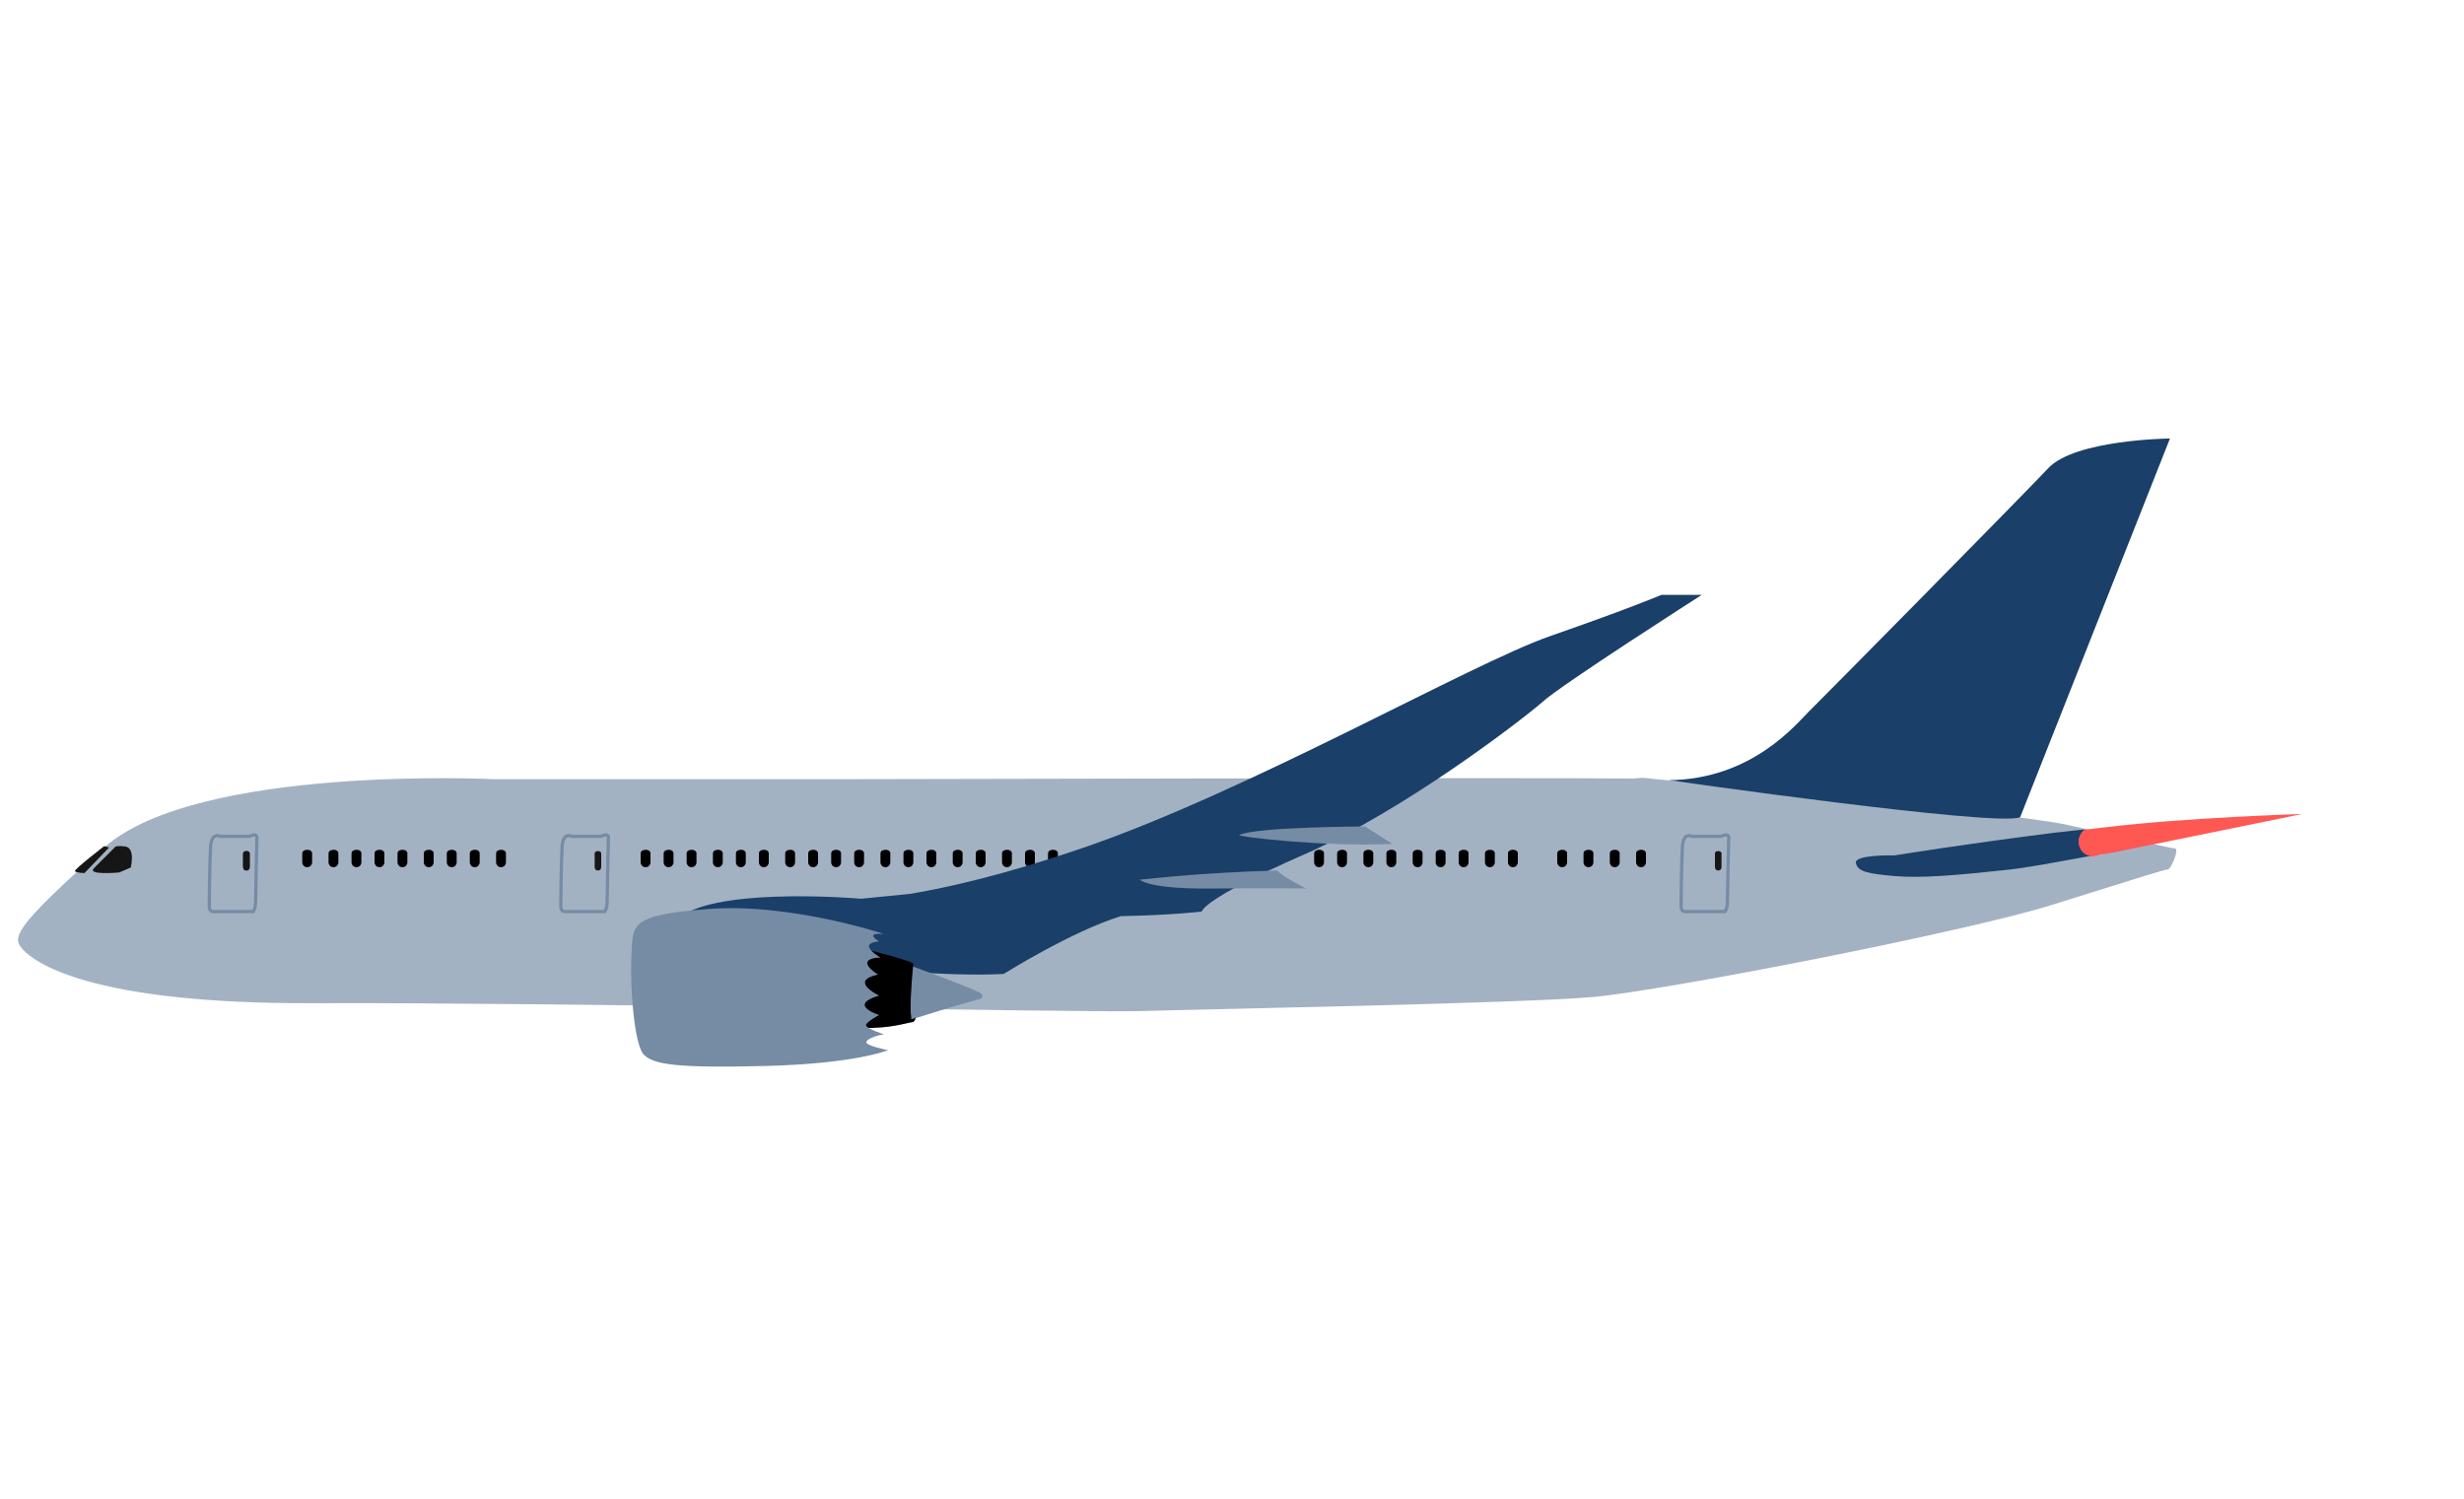
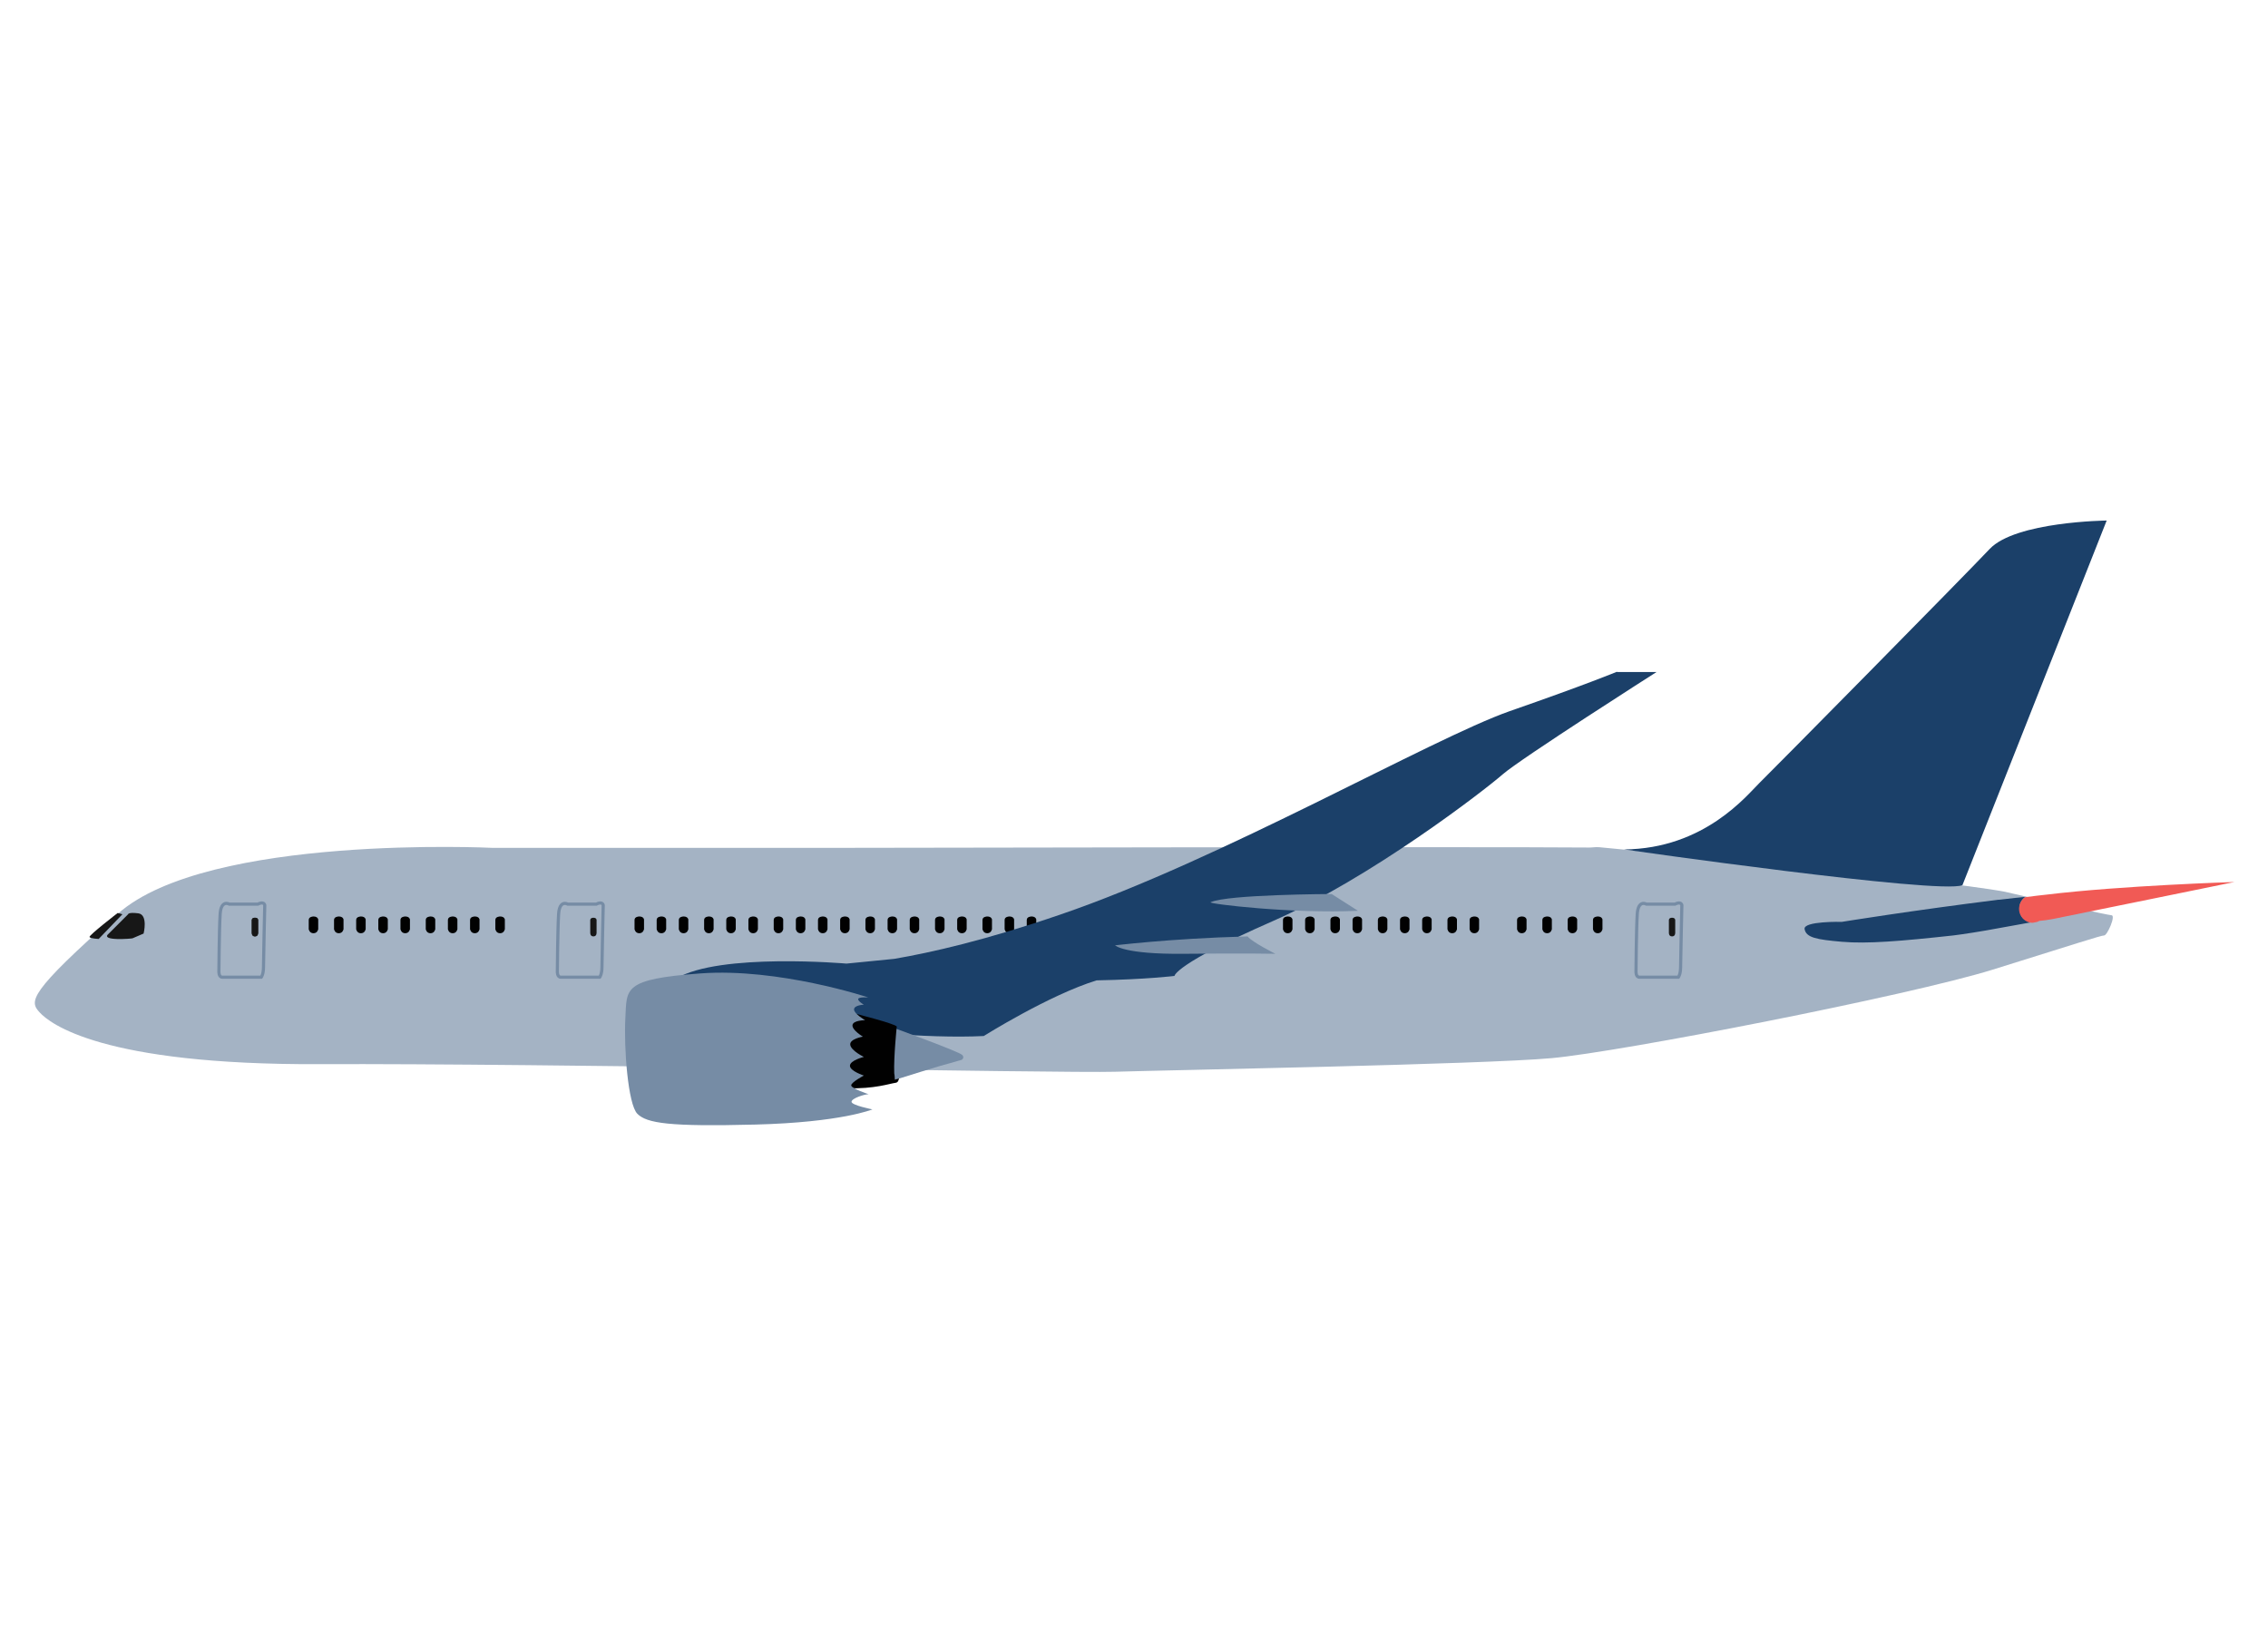
- <svg xmlns="http://www.w3.org/2000/svg" width="707" height="430" viewBox="0 0 750 202" fill="none">
+ <svg xmlns="http://www.w3.org/2000/svg" width="717" height="521" viewBox="0 0 717 521" fill="none">
  <g id="plane-container">
    <g id="plane-body">
-       <path id="XMLID 9" d="M662 131.2C661 131.2 641.6 126.8 628.3 123.8C608.1 119.9 500 109.7 500 109.7C499 109.7 498 109.9 496.9 109.9C464.9 109.6 259 110.1 259 110.1H150C150 110.1 60.2 105.7 31.7 130.9C3.2 156.1 3.8 158.5 7 162C10.2 165.5 26.5 178.6 95.5 178.3C164.5 178 331.3 181.2 347 180.7C362.7 180.2 463 178.4 485 176.4C507 174.4 598.3 156.6 624.5 148.4C650.7 140.2 658.8 137.6 659.8 137.6C660.8 137.6 663.5 131.2 662 131.2Z" fill="#A3B2C3" />
-       <path id="XMLID 8" d="M632.8 129.1C632.8 127.6 633.5 126.2 634.7 125.4C633.7 125.5 632.8 125.6 631.8 125.7H631.7C629.9 125.9 628.2 126.1 626.5 126.3H626.2C598.9 129.7 576.7 133.3 576.7 133.3C576.7 133.3 564.4 133 564.9 135.6C565.4 138.3 568.7 138.9 576.7 139.6C584.7 140.3 595.4 139.4 611.9 137.6C615.1 137.2 620.4 136.4 626.8 135.2C630 134.6 633.6 134 637.3 133.3H637.2C634.7 133.5 632.8 131.6 632.8 129.1Z" fill="#1A3F69" />
-       <path id="XMLID 3" d="M660.5 6.4C660.5 6.4 631.7 6.7 623.5 15.4C615.3 24.1 554.5 85.7 550.7 89.4C546.9 93.1 533.4 110.2 507.9 110.4C507.9 110.4 607.6 124.7 614.9 121.7L660.5 6.4Z" fill="#1A3F69" />
-       <path id="XMLID 12" d="M28.8 137L34.9 130.9C34.9 130.9 34.9 130.2 38.1 130.6C41.3 131 39.8 137 39.8 137L36.3 138.5C36.3 138.5 25.8 139.5 28.8 137Z" fill="#161616" />
-       <path id="XMLID 11" d="M31.7 130.5L33.2 130.9L25.7 138.7C25.7 138.7 23.1 138.6 22.8 138.1C22.5 137.6 31.7 130.5 31.7 130.5Z" fill="#161616" />
-       <path id="XMLID 16" d="M76 132.7V136.7C76 136.7 76.1 137.9 75 137.9C73.9 137.9 74 136.7 74 136.7V132.7C74 132.7 74 132 75 132C76 132 76 132.7 76 132.7Z" fill="#161616" />
-       <path id="XMLID 17" d="M93.5 131.6C93.5 131.6 92 131.6 92 132.7C92 133.8 92 135.6 92 135.6C92 135.6 92.2 136.9 93.5 136.9C94.8 136.9 95 135.6 95 135.6V132.5C95 132.7 95 131.6 93.5 131.6Z" fill="black" />
-       <path id="XMLID 19" d="M101.5 131.6C101.5 131.6 100 131.6 100 132.7C100 133.8 100 135.6 100 135.6C100 135.6 100.2 136.9 101.5 136.9C102.8 136.9 103 135.6 103 135.6V132.5C103 132.7 103 131.6 101.5 131.6Z" fill="black" />
-       <path id="XMLID 20" d="M108.5 131.6C108.5 131.6 107 131.6 107 132.7C107 133.8 107 135.6 107 135.6C107 135.6 107.2 136.9 108.5 136.9C109.8 136.9 110 135.6 110 135.6V132.5C110 132.7 110 131.6 108.5 131.6Z" fill="black" />
-       <path id="XMLID 21" d="M115.5 131.6C115.5 131.6 114 131.6 114 132.7C114 133.8 114 135.6 114 135.6C114 135.6 114.2 136.9 115.5 136.9C116.8 136.9 117 135.6 117 135.6V132.5C117 132.7 117 131.6 115.5 131.6Z" fill="black" />
-       <path id="XMLID 22" d="M122.5 131.6C122.5 131.6 121 131.6 121 132.7C121 133.8 121 135.6 121 135.6C121 135.6 121.2 136.9 122.5 136.9C123.8 136.9 124 135.6 124 135.6V132.5C124 132.7 124 131.6 122.5 131.6Z" fill="black" />
-       <path id="XMLID 23" d="M130.5 131.6C130.5 131.6 129 131.6 129 132.7C129 133.8 129 135.6 129 135.6C129 135.6 129.2 136.9 130.5 136.9C131.8 136.9 132 135.6 132 135.6V132.5C132 132.7 132 131.6 130.5 131.6Z" fill="black" />
-       <path id="XMLID 24" d="M137.5 131.6C137.5 131.6 136 131.6 136 132.7C136 133.8 136 135.6 136 135.6C136 135.6 136.2 136.9 137.5 136.9C138.8 136.9 139 135.6 139 135.6V132.5C139 132.7 139 131.6 137.5 131.6Z" fill="black" />
-       <path id="XMLID 25" d="M144.5 131.6C144.5 131.6 143 131.6 143 132.7C143 133.8 143 135.6 143 135.6C143 135.6 143.2 136.9 144.5 136.9C145.8 136.9 146 135.6 146 135.6V132.5C146 132.7 146 131.6 144.5 131.6Z" fill="black" />
-       <path id="XMLID 26" d="M152.5 131.6C152.5 131.6 151 131.6 151 132.7C151 133.8 151 135.6 151 135.6C151 135.6 151.2 136.9 152.5 136.9C153.8 136.9 154 135.6 154 135.6V132.5C154 132.7 154 131.6 152.5 131.6Z" fill="black" />
-       <path id="XMLID 27" d="M196.5 131.6C196.5 131.6 195 131.6 195 132.7C195 133.8 195 135.6 195 135.6C195 135.6 195.2 136.9 196.5 136.9C197.8 136.9 198 135.6 198 135.6V132.5C198 132.7 198 131.6 196.5 131.6Z" fill="black" />
-       <path id="XMLID 28" d="M203.5 131.6C203.5 131.6 202 131.6 202 132.7C202 133.8 202 135.6 202 135.6C202 135.6 202.2 136.9 203.5 136.9C204.8 136.9 205 135.6 205 135.6V132.5C205 132.7 205 131.6 203.5 131.6Z" fill="black" />
-       <path id="XMLID 29" d="M210.5 131.6C210.5 131.6 209 131.6 209 132.7C209 133.8 209 135.6 209 135.6C209 135.6 209.2 136.9 210.5 136.9C211.8 136.9 212 135.6 212 135.6V132.5C212 132.7 212 131.6 210.5 131.6Z" fill="black" />
-       <path id="XMLID 30" d="M218.5 131.6C218.5 131.6 217 131.6 217 132.7C217 133.8 217 135.6 217 135.6C217 135.6 217.2 136.9 218.5 136.9C219.8 136.9 220 135.6 220 135.6V132.5C220 132.7 220 131.6 218.5 131.6Z" fill="black" />
-       <path id="XMLID 31" d="M225.5 131.6C225.5 131.6 224 131.6 224 132.7C224 133.8 224 135.6 224 135.6C224 135.6 224.2 136.9 225.5 136.9C226.8 136.9 227 135.6 227 135.6V132.5C227 132.7 227 131.6 225.5 131.6Z" fill="black" />
-       <path id="XMLID 32" d="M232.5 131.6C232.5 131.6 231 131.6 231 132.7C231 133.8 231 135.6 231 135.6C231 135.6 231.2 136.9 232.5 136.9C233.8 136.9 234 135.6 234 135.6V132.5C234 132.7 234 131.6 232.5 131.6Z" fill="black" />
-       <path id="XMLID 33" d="M240.5 131.6C240.5 131.6 239 131.6 239 132.7C239 133.8 239 135.6 239 135.6C239 135.6 239.2 136.9 240.5 136.9C241.8 136.9 242 135.6 242 135.6V132.5C242 132.7 242 131.6 240.5 131.6Z" fill="black" />
-       <path id="XMLID 34" d="M247.5 131.6C247.5 131.6 246 131.6 246 132.7C246 133.8 246 135.6 246 135.6C246 135.6 246.2 136.9 247.5 136.9C248.8 136.9 249 135.6 249 135.6V132.5C249 132.7 249 131.6 247.5 131.6Z" fill="black" />
-       <path id="XMLID 35" d="M254.5 131.6C254.5 131.6 253 131.6 253 132.7C253 133.8 253 135.6 253 135.6C253 135.6 253.2 136.9 254.5 136.9C255.8 136.9 256 135.6 256 135.6V132.5C256 132.7 256 131.6 254.5 131.6Z" fill="black" />
-       <path id="XMLID 36" d="M261.5 131.6C261.5 131.6 260 131.6 260 132.7C260 133.8 260 135.6 260 135.6C260 135.6 260.2 136.9 261.5 136.9C262.8 136.9 263 135.6 263 135.6V132.5C263 132.7 263 131.6 261.5 131.6Z" fill="black" />
-       <path id="XMLID 37" d="M269.5 131.6C269.5 131.6 268 131.6 268 132.7C268 133.8 268 135.6 268 135.6C268 135.6 268.2 136.9 269.5 136.9C270.8 136.9 271 135.6 271 135.6V132.5C271 132.7 271 131.6 269.5 131.6Z" fill="black" />
-       <path id="XMLID 38" d="M276.5 131.6C276.5 131.6 275 131.6 275 132.7C275 133.8 275 135.6 275 135.6C275 135.6 275.2 136.9 276.5 136.9C277.8 136.9 278 135.6 278 135.6V132.5C278 132.7 278 131.6 276.5 131.6Z" fill="black" />
-       <path id="XMLID 39" d="M283.5 131.6C283.5 131.6 282 131.6 282 132.7C282 133.8 282 135.6 282 135.6C282 135.6 282.2 136.9 283.5 136.9C284.8 136.9 285 135.6 285 135.6V132.5C285 132.7 285 131.6 283.5 131.6Z" fill="black" />
-       <path id="XMLID 40" d="M291.5 131.6C291.5 131.6 290 131.6 290 132.7C290 133.8 290 135.6 290 135.6C290 135.6 290.2 136.9 291.5 136.9C292.8 136.9 293 135.6 293 135.6V132.5C293 132.7 293 131.6 291.5 131.6Z" fill="black" />
-       <path id="XMLID 41" d="M298.5 131.6C298.5 131.6 297 131.6 297 132.7C297 133.8 297 135.6 297 135.6C297 135.6 297.2 136.9 298.5 136.9C299.8 136.9 300 135.6 300 135.6V132.5C300 132.7 300 131.6 298.5 131.6Z" fill="black" />
-       <path id="XMLID 42" d="M306.5 131.6C306.5 131.6 305 131.6 305 132.7C305 133.8 305 135.6 305 135.6C305 135.6 305.2 136.9 306.5 136.9C307.8 136.9 308 135.6 308 135.6V132.5C308 132.7 308 131.6 306.5 131.6Z" fill="black" />
-       <path id="XMLID 43" d="M313.5 131.6C313.5 131.6 312 131.6 312 132.7C312 133.8 312 135.6 312 135.6C312 135.6 312.2 136.9 313.5 136.9C314.8 136.9 315 135.6 315 135.6V132.5C315 132.7 315 131.6 313.5 131.6Z" fill="black" />
-       <path id="XMLID 44" d="M320.5 131.6C320.5 131.6 319 131.6 319 132.7C319 133.8 319 135.6 319 135.6C319 135.6 319.2 136.9 320.5 136.9C321.8 136.9 322 135.6 322 135.6V132.5C322 132.7 322 131.6 320.5 131.6Z" fill="black" />
-       <path id="XMLID 45" d="M401.5 131.6C401.5 131.6 400 131.6 400 132.7C400 133.8 400 135.6 400 135.6C400 135.6 400.2 136.9 401.5 136.9C402.8 136.9 403 135.6 403 135.6V132.5C403 132.7 403 131.6 401.5 131.6Z" fill="black" />
-       <path id="XMLID 46" d="M408.5 131.6C408.5 131.6 407 131.6 407 132.7C407 133.8 407 135.6 407 135.6C407 135.6 407.2 136.9 408.5 136.9C409.8 136.9 410 135.6 410 135.6V132.5C410 132.7 410 131.6 408.5 131.6Z" fill="black" />
-       <path id="XMLID 47" d="M416.5 131.6C416.5 131.6 415 131.6 415 132.7C415 133.8 415 135.6 415 135.6C415 135.6 415.2 136.9 416.5 136.9C417.8 136.9 418 135.6 418 135.6V132.5C418 132.7 418 131.6 416.5 131.6Z" fill="black" />
-       <path id="XMLID 48" d="M423.5 131.6C423.5 131.6 422 131.6 422 132.7C422 133.8 422 135.6 422 135.6C422 135.6 422.2 136.9 423.5 136.9C424.8 136.9 425 135.6 425 135.6V132.5C425 132.7 425 131.6 423.5 131.6Z" fill="black" />
-       <path id="XMLID 49" d="M431.5 131.6C431.5 131.6 430 131.6 430 132.7C430 133.8 430 135.6 430 135.6C430 135.6 430.2 136.9 431.5 136.9C432.8 136.9 433 135.6 433 135.6V132.5C433 132.7 433 131.6 431.5 131.6Z" fill="black" />
-       <path id="XMLID 50" d="M438.5 131.6C438.5 131.6 437 131.6 437 132.7C437 133.8 437 135.6 437 135.6C437 135.6 437.2 136.9 438.5 136.9C439.8 136.9 440 135.6 440 135.6V132.5C440 132.7 440 131.6 438.5 131.6Z" fill="black" />
-       <path id="XMLID 51" d="M445.5 131.6C445.5 131.6 444 131.6 444 132.7C444 133.8 444 135.6 444 135.6C444 135.6 444.2 136.9 445.5 136.9C446.8 136.9 447 135.6 447 135.6V132.5C447 132.7 447 131.6 445.5 131.6Z" fill="black" />
-       <path id="XMLID 52" d="M453.5 131.6C453.5 131.6 452 131.6 452 132.7C452 133.8 452 135.6 452 135.6C452 135.6 452.2 136.9 453.5 136.9C454.8 136.9 455 135.6 455 135.6V132.5C455 132.7 455 131.6 453.5 131.6Z" fill="black" />
-       <path id="XMLID 53" d="M460.5 131.6C460.5 131.6 459 131.6 459 132.7C459 133.8 459 135.6 459 135.6C459 135.6 459.2 136.9 460.5 136.9C461.8 136.9 462 135.6 462 135.6V132.5C462 132.7 462 131.6 460.5 131.6Z" fill="black" />
-       <path id="XMLID 54" d="M475.5 131.6C475.5 131.6 474 131.6 474 132.7C474 133.8 474 135.6 474 135.6C474 135.6 474.2 136.9 475.5 136.9C476.8 136.9 477 135.6 477 135.6V132.5C477 132.7 477 131.6 475.5 131.6Z" fill="black" />
-       <path id="XMLID 55" d="M483.5 131.6C483.5 131.6 482 131.6 482 132.7C482 133.8 482 135.6 482 135.6C482 135.6 482.2 136.9 483.5 136.9C484.8 136.9 485 135.6 485 135.6V132.5C485 132.7 485 131.6 483.5 131.6Z" fill="black" />
-       <path id="XMLID 56" d="M491.5 131.6C491.5 131.6 490 131.6 490 132.7C490 133.8 490 135.6 490 135.6C490 135.6 490.2 136.9 491.5 136.9C492.8 136.9 493 135.6 493 135.6V132.5C493 132.7 493 131.6 491.5 131.6Z" fill="black" />
-       <path id="XMLID 57" d="M499.5 131.6C499.5 131.6 498 131.6 498 132.7C498 133.8 498 135.6 498 135.6C498 135.6 498.2 136.9 499.5 136.9C500.8 136.9 501 135.6 501 135.6V132.5C501 132.7 501 131.6 499.5 131.6Z" fill="black" />
-       <path id="XMLID 58" d="M76 127.5H67C67 127.5 64.4 126.1 64.1 130.6C63.8 135.2 63.7 148.7 63.7 148.7C63.7 148.7 63.6 150.4 64.8 150.4C66 150.4 77.1 150.4 77.1 150.4C77.1 150.4 77.8 149.5 77.8 147.3C77.8 145.1 78.2 127.6 78.2 127.6C78.2 127.6 77.9 126.5 76 127.5Z" stroke="#768CA5" stroke-miterlimit="10" />
-       <path id="XMLID 18" d="M76 132.7V136.7C76 136.7 76.1 137.9 75 137.9C73.9 137.9 74 136.7 74 136.7V132.7C74 132.7 74 132 75 132C76 132 76 132.7 76 132.7Z" fill="#161616" />
-       <path id="XMLID 61" d="M183 127.5H174C174 127.5 171.4 126.1 171.1 130.6C170.8 135.2 170.7 148.7 170.7 148.7C170.7 148.7 170.6 150.4 171.8 150.4C173 150.4 184.1 150.4 184.1 150.4C184.1 150.4 184.8 149.5 184.8 147.3C184.8 145.1 185.2 127.6 185.2 127.6C185.2 127.6 184.9 126.5 183 127.5Z" stroke="#768CA5" stroke-miterlimit="10" />
-       <path id="XMLID 60" d="M183 132.7V136.7C183 136.7 183.1 137.9 182 137.9C180.9 137.9 181 136.7 181 136.7V132.7C181 132.7 181 132 182 132C183 132 183 132.7 183 132.7Z" fill="#161616" />
-       <path id="XMLID 63" d="M524 127.5H515C515 127.5 512.4 126.1 512.1 130.6C511.8 135.2 511.7 148.7 511.7 148.7C511.7 148.7 511.6 150.4 512.8 150.4C514 150.4 525.1 150.4 525.1 150.4C525.1 150.4 525.8 149.5 525.8 147.3C525.8 145.1 526.2 127.6 526.2 127.6C526.2 127.6 525.9 126.5 524 127.5Z" stroke="#768CA5" stroke-miterlimit="10" />
-       <path id="XMLID 62" d="M524 132.7V136.7C524 136.7 524.1 137.9 523 137.9C521.9 137.9 522 136.7 522 136.7V132.7C522 132.7 522 132 523 132C524 132 524 132.7 524 132.7Z" fill="#161616" />
-       <path id="XMLID 6" d="M505.7 54C505.7 54 496.4 58 471.7 66.6C447 75.3 380.4 113.6 329.7 131C306.1 139.1 288.9 143 277.2 145L262.1 146.5C262.1 146.5 222.1 143 208.3 151.2C194.5 159.4 270 171.2 305.5 169.4C305.5 169.4 326.2 156.4 341.2 151.8C357 151.5 365.8 150.4 365.8 150.4C365.8 150.4 365.8 146.7 396.8 133.1C427.8 119.5 463.8 91.6 469.5 86.6C475 81.5 518 54 518 54H505.7Z" fill="#1A3F69" />
-       <path id="XMLID 4" d="M423.8 129.8L415.5 124.5C415.5 124.5 382.5 124.6 377.2 127.1C376.3 127.6 403.2 130.8 423.8 129.8Z" fill="#768CA5" />
-       <path id="XMLID 5" d="M388.8 137.9C390.2 139.7 397.6 143.4 397.6 143.4C397.6 143.4 388.2 143.2 368.8 143.4C349.5 143.6 346.9 140.7 346.9 140.7C346.1 140.9 363.2 138.6 388.8 137.9Z" fill="#768CA5" />
-       <path id="XMLID 15" d="M291.9 178.8C293 178.5 294 178.2 294.8 178L298.6 176.9C299.1 176.5 299.2 175.9 298.7 175.4C297.9 174.4 277.5 167 277.5 167L271.9 166.7L272.2 184.9C272.3 184.9 284.7 180.9 291.9 178.8Z" fill="#768CA5" />
-       <path id="XMLID 66" d="M277.4 183.2L277.3 181.8C277.2 181.4 277.2 181.2 277.2 180.6V180.9C277 175.9 278 166.3 278 166.3C277.5 165.4 264.4 162.1 264.4 162.1C264.4 162.1 254.2 185.5 262.5 185.8C270.8 186.1 275.9 184.3 277.6 184.1C278.4 184 278.6 183.3 278.7 182.7L277.4 183.2Z" fill="black" />
-       <path id="XMLID 10" d="M269 157.2C269 157.2 240.7 147.8 216 149.6C191.3 151.4 192.7 154.4 192.2 163.7C191.7 173 193 191 196 194C199 197 206.1 198.1 233.3 197.4C260.5 196.7 270.3 192.6 270.3 192.6C270.3 192.6 263.7 191.3 263.7 190.2C263.7 189.1 267.8 187.8 269.1 187.8C269.1 187.8 263.6 186 263.6 185C263.6 184 267.6 181.9 267.6 181.9C267.6 181.9 263.2 180.5 263.2 178.8C263.2 177.1 267.6 176 267.6 176C267.6 176 263.6 174.1 263.3 172.2C263 170.3 267.3 169.6 267.3 169.6C267.3 169.6 263.9 167.6 264 166C264.1 164.4 268 164.4 268 164.4C268 164.4 264.5 162.4 264.5 161C264.5 159.6 267.6 159.5 267.6 159.5C267.6 159.5 265.7 158.4 265.8 157.7C265.9 157 269 157.2 269 157.2Z" fill="#768CA5" />
+       <path id="XMLID 9" d="M667.5 289.4C666.5 289.4 647.2 285.1 633.9 282C613.7 278.1 505.6 267.9 505.6 267.9C504.4 267.8 503.5 268 502.5 268C470.5 267.7 264.6 268.1 264.6 268.1H155.6C155.6 268.1 65.8 263.7 37.3 288.9C8.8 314.1 9.3 316.6 12.5 320.1C15.7 323.6 32 336.8 101 336.5C170 336.2 336.7 339.4 352.5 338.9C368.3 338.4 468.5 336.6 490.5 334.6C512.5 332.6 603.7 314.8 630 306.6C656.3 298.4 664.2 295.8 665.2 295.8C666.2 295.8 669 289.4 667.5 289.4Z" fill="#A4B3C4" />
+       <path id="XMLID 8" d="M638.4 287.3C638.4 285.8 639.1 284.4 640.3 283.6C639.3 283.7 638.4 283.8 637.4 283.9H637.3C635.5 284.1 633.8 284.3 632.1 284.5H631.8C604.5 287.9 582.3 291.5 582.3 291.5C582.3 291.5 570 291.2 570.5 293.8C571 296.5 574.3 297.1 582.3 297.8C590.3 298.5 601 297.6 617.5 295.8C620.7 295.4 626 294.6 632.4 293.4C635.6 292.8 639.2 292.2 642.9 291.5H642.8C640.3 291.8 638.4 289.8 638.4 287.3Z" fill="#1B4069" />
+       <path id="XMLID 3" d="M666 164.6C666 164.6 637.2 164.9 629 173.6C620.8 182.3 560 243.9 556.2 247.6C552.4 251.3 538.9 268.4 513.4 268.6C513.4 268.6 613.1 282.9 620.4 279.9L666 164.6Z" fill="#1B4069" />
+       <path id="XMLID 12" d="M34.4 295.2L40.5 289.1C40.5 289.1 40.5 288.4 43.7 288.8C46.9 289.2 45.4 295.2 45.4 295.2L41.9 296.7C41.9 296.8 31.3 297.7 34.4 295.2Z" fill="#171717" />
+       <path id="XMLID 11" d="M37.2 288.7L38.7 289.1L31.2 296.9C31.2 296.9 28.6 296.8 28.3 296.3C28 295.8 37.2 288.7 37.2 288.7Z" fill="#171717" />
+       <path id="XMLID 16" d="M81.6 290.9V294.9C81.6 294.9 81.7 296.1 80.6 296.1C79.5 296.1 79.6 294.9 79.6 294.9V290.9C79.6 290.9 79.6 290.2 80.6 290.2C81.6 290.2 81.6 290.9 81.6 290.9Z" fill="#171717" />
+       <path id="XMLID 17" d="M99.1 289.8C99.1 289.8 97.6 289.8 97.6 290.9C97.6 292 97.6 293.8 97.6 293.8C97.6 293.8 97.8 295.1 99.1 295.1C100.4 295.1 100.6 293.8 100.6 293.8V290.7C100.6 290.9 100.6 289.8 99.1 289.8Z" fill="#010101" />
+       <path id="XMLID 19" d="M107.1 289.8C107.1 289.8 105.6 289.8 105.6 290.9C105.6 292 105.6 293.8 105.6 293.8C105.6 293.8 105.8 295.1 107.1 295.1C108.4 295.1 108.6 293.8 108.6 293.8V290.7C108.6 290.9 108.6 289.8 107.1 289.8Z" fill="#010101" />
+       <path id="XMLID 20" d="M114.1 289.8C114.1 289.8 112.6 289.8 112.6 290.9C112.6 292 112.6 293.8 112.6 293.8C112.6 293.8 112.8 295.1 114.1 295.1C115.4 295.1 115.6 293.8 115.6 293.8V290.7C115.6 290.9 115.6 289.8 114.1 289.8Z" fill="#010101" />
+       <path id="XMLID 21" d="M121.1 289.8C121.1 289.8 119.6 289.8 119.6 290.9C119.6 292 119.6 293.8 119.6 293.8C119.6 293.8 119.8 295.1 121.1 295.1C122.4 295.1 122.6 293.8 122.6 293.8V290.7C122.6 290.9 122.6 289.8 121.1 289.8Z" fill="#010101" />
+       <path id="XMLID 22" d="M128.1 289.8C128.1 289.8 126.6 289.8 126.6 290.9C126.6 292 126.6 293.8 126.6 293.8C126.6 293.8 126.8 295.1 128.1 295.1C129.4 295.1 129.6 293.8 129.6 293.8V290.7C129.6 290.9 129.6 289.8 128.1 289.8Z" fill="#010101" />
+       <path id="XMLID 23" d="M136.1 289.8C136.1 289.8 134.6 289.8 134.6 290.9C134.6 292 134.6 293.8 134.6 293.8C134.6 293.8 134.8 295.1 136.1 295.1C137.4 295.1 137.6 293.8 137.6 293.8V290.7C137.6 290.9 137.6 289.8 136.1 289.8Z" fill="#010101" />
+       <path id="XMLID 24" d="M143.1 289.8C143.1 289.8 141.6 289.8 141.6 290.9C141.6 292 141.6 293.8 141.6 293.8C141.6 293.8 141.8 295.1 143.1 295.1C144.4 295.1 144.6 293.8 144.6 293.8V290.7C144.6 290.9 144.6 289.8 143.1 289.8Z" fill="#010101" />
+       <path id="XMLID 25" d="M150.1 289.8C150.1 289.8 148.6 289.8 148.6 290.9C148.6 292 148.6 293.8 148.6 293.8C148.6 293.8 148.8 295.1 150.1 295.1C151.4 295.1 151.6 293.8 151.6 293.8V290.7C151.6 290.9 151.6 289.8 150.1 289.8Z" fill="#010101" />
+       <path id="XMLID 26" d="M158.1 289.8C158.1 289.8 156.6 289.8 156.6 290.9C156.6 292 156.6 293.8 156.6 293.8C156.6 293.8 156.8 295.1 158.1 295.1C159.4 295.1 159.6 293.8 159.6 293.8V290.7C159.6 290.9 159.6 289.8 158.1 289.8Z" fill="#010101" />
+       <path id="XMLID 27" d="M202.1 289.8C202.1 289.8 200.6 289.8 200.6 290.9C200.6 292 200.6 293.8 200.6 293.8C200.6 293.8 200.8 295.1 202.1 295.1C203.4 295.1 203.6 293.8 203.6 293.8V290.7C203.6 290.9 203.6 289.8 202.1 289.8Z" fill="#010101" />
+       <path id="XMLID 28" d="M209.1 289.8C209.1 289.8 207.6 289.8 207.6 290.9C207.6 292 207.6 293.8 207.6 293.8C207.6 293.8 207.8 295.1 209.1 295.1C210.4 295.1 210.6 293.8 210.6 293.8V290.7C210.6 290.9 210.6 289.8 209.1 289.8Z" fill="#010101" />
+       <path id="XMLID 29" d="M216.1 289.8C216.1 289.8 214.6 289.8 214.6 290.9C214.6 292 214.6 293.8 214.6 293.8C214.6 293.8 214.8 295.1 216.1 295.1C217.4 295.1 217.6 293.8 217.6 293.8V290.7C217.6 290.9 217.6 289.8 216.1 289.8Z" fill="#010101" />
+       <path id="XMLID 30" d="M224.1 289.8C224.1 289.8 222.6 289.8 222.6 290.9C222.6 292 222.6 293.8 222.6 293.8C222.6 293.8 222.8 295.1 224.1 295.1C225.4 295.1 225.6 293.8 225.6 293.8V290.7C225.6 290.9 225.6 289.8 224.1 289.8Z" fill="#010101" />
+       <path id="XMLID 31" d="M231.1 289.8C231.1 289.8 229.6 289.8 229.6 290.9C229.6 292 229.6 293.8 229.6 293.8C229.6 293.8 229.8 295.1 231.1 295.1C232.4 295.1 232.6 293.8 232.6 293.8V290.7C232.6 290.9 232.6 289.8 231.1 289.8Z" fill="#010101" />
+       <path id="XMLID 32" d="M238.1 289.8C238.1 289.8 236.6 289.8 236.6 290.9C236.6 292 236.6 293.8 236.6 293.8C236.6 293.8 236.8 295.1 238.1 295.1C239.4 295.1 239.6 293.8 239.6 293.8V290.7C239.6 290.9 239.6 289.8 238.1 289.8Z" fill="#010101" />
+       <path id="XMLID 33" d="M246.1 289.8C246.1 289.8 244.6 289.8 244.6 290.9C244.6 292 244.6 293.8 244.6 293.8C244.6 293.8 244.8 295.1 246.1 295.1C247.4 295.1 247.6 293.8 247.6 293.8V290.7C247.6 290.9 247.6 289.8 246.1 289.8Z" fill="#010101" />
+       <path id="XMLID 34" d="M253.1 289.8C253.1 289.8 251.6 289.8 251.6 290.9C251.6 292 251.6 293.8 251.6 293.8C251.6 293.8 251.8 295.1 253.1 295.1C254.4 295.1 254.6 293.8 254.6 293.8V290.7C254.6 290.9 254.6 289.8 253.1 289.8Z" fill="#010101" />
+       <path id="XMLID 35" d="M260.1 289.8C260.1 289.8 258.6 289.8 258.6 290.9C258.6 292 258.6 293.8 258.6 293.8C258.6 293.8 258.8 295.1 260.1 295.1C261.4 295.1 261.6 293.8 261.6 293.8V290.7C261.6 290.9 261.6 289.8 260.1 289.8Z" fill="#010101" />
+       <path id="XMLID 36" d="M267.1 289.8C267.1 289.8 265.6 289.8 265.6 290.9C265.6 292 265.6 293.8 265.6 293.8C265.6 293.8 265.8 295.1 267.1 295.1C268.4 295.1 268.6 293.8 268.6 293.8V290.7C268.6 290.9 268.6 289.8 267.1 289.8Z" fill="#010101" />
+       <path id="XMLID 37" d="M275.1 289.8C275.1 289.8 273.6 289.8 273.6 290.9C273.6 292 273.6 293.8 273.6 293.8C273.6 293.8 273.8 295.1 275.1 295.1C276.4 295.1 276.6 293.8 276.6 293.8V290.7C276.6 290.9 276.6 289.8 275.1 289.8Z" fill="#010101" />
+       <path id="XMLID 38" d="M282.1 289.8C282.1 289.8 280.6 289.8 280.6 290.9C280.6 292 280.6 293.8 280.6 293.8C280.6 293.8 280.8 295.1 282.1 295.1C283.4 295.1 283.6 293.8 283.6 293.8V290.7C283.6 290.9 283.6 289.8 282.1 289.8Z" fill="#010101" />
+       <path id="XMLID 39" d="M289.1 289.8C289.1 289.8 287.6 289.8 287.6 290.9C287.6 292 287.6 293.8 287.6 293.8C287.6 293.8 287.8 295.1 289.1 295.1C290.4 295.1 290.6 293.8 290.6 293.8V290.7C290.6 290.9 290.6 289.8 289.1 289.8Z" fill="#010101" />
+       <path id="XMLID 40" d="M297.1 289.8C297.1 289.8 295.6 289.8 295.6 290.9C295.6 292 295.6 293.8 295.6 293.8C295.6 293.8 295.8 295.1 297.1 295.1C298.4 295.1 298.6 293.8 298.6 293.8V290.7C298.6 290.9 298.6 289.8 297.1 289.8Z" fill="#010101" />
+       <path id="XMLID 41" d="M304.1 289.8C304.1 289.8 302.6 289.8 302.6 290.9C302.6 292 302.6 293.8 302.6 293.8C302.6 293.8 302.8 295.1 304.1 295.1C305.4 295.1 305.6 293.8 305.6 293.8V290.7C305.6 290.9 305.6 289.8 304.1 289.8Z" fill="#010101" />
+       <path id="XMLID 42" d="M312.1 289.8C312.1 289.8 310.6 289.8 310.6 290.9C310.6 292 310.6 293.8 310.6 293.8C310.6 293.8 310.8 295.1 312.1 295.1C313.4 295.1 313.6 293.8 313.6 293.8V290.7C313.6 290.9 313.6 289.8 312.1 289.8Z" fill="#010101" />
+       <path id="XMLID 43" d="M319.1 289.8C319.1 289.8 317.6 289.8 317.6 290.9C317.6 292 317.6 293.8 317.6 293.8C317.6 293.8 317.8 295.1 319.1 295.1C320.4 295.1 320.6 293.8 320.6 293.8V290.7C320.6 290.9 320.6 289.8 319.1 289.8Z" fill="#010101" />
+       <path id="XMLID 44" d="M326.1 289.8C326.1 289.8 324.6 289.8 324.6 290.9C324.6 292 324.6 293.8 324.6 293.8C324.6 293.8 324.8 295.1 326.1 295.1C327.4 295.1 327.6 293.8 327.6 293.8V290.7C327.6 290.9 327.6 289.8 326.1 289.8Z" fill="#010101" />
+       <path id="XMLID 45" d="M407.1 289.8C407.1 289.8 405.6 289.8 405.6 290.9C405.6 292 405.6 293.8 405.6 293.8C405.6 293.8 405.8 295.1 407.1 295.1C408.4 295.1 408.6 293.8 408.6 293.8V290.7C408.6 290.9 408.6 289.8 407.1 289.8Z" fill="#010101" />
+       <path id="XMLID 46" d="M414.1 289.8C414.1 289.8 412.6 289.8 412.6 290.9C412.6 292 412.6 293.8 412.6 293.8C412.6 293.8 412.8 295.1 414.1 295.1C415.4 295.1 415.6 293.8 415.6 293.8V290.7C415.6 290.9 415.6 289.8 414.1 289.8Z" fill="#010101" />
+       <path id="XMLID 47" d="M422.1 289.8C422.1 289.8 420.6 289.8 420.6 290.9C420.6 292 420.6 293.8 420.6 293.8C420.6 293.8 420.8 295.1 422.1 295.1C423.4 295.1 423.6 293.8 423.6 293.8V290.7C423.6 290.9 423.6 289.8 422.1 289.8Z" fill="#010101" />
+       <path id="XMLID 48" d="M429.1 289.8C429.1 289.8 427.6 289.8 427.6 290.9C427.6 292 427.6 293.8 427.6 293.8C427.6 293.8 427.8 295.1 429.1 295.1C430.4 295.1 430.6 293.8 430.6 293.8V290.7C430.6 290.9 430.6 289.8 429.1 289.8Z" fill="#010101" />
+       <path id="XMLID 49" d="M437.1 289.8C437.1 289.8 435.6 289.8 435.6 290.9C435.6 292 435.6 293.8 435.6 293.8C435.6 293.8 435.8 295.1 437.1 295.1C438.4 295.1 438.6 293.8 438.6 293.8V290.7C438.6 290.9 438.6 289.8 437.1 289.8Z" fill="#010101" />
+       <path id="XMLID 50" d="M444.1 289.8C444.1 289.8 442.6 289.8 442.6 290.9C442.6 292 442.6 293.8 442.6 293.8C442.6 293.8 442.8 295.1 444.1 295.1C445.4 295.1 445.6 293.8 445.6 293.8V290.7C445.6 290.9 445.6 289.8 444.1 289.8Z" fill="#010101" />
+       <path id="XMLID 51" d="M451.1 289.8C451.1 289.8 449.6 289.8 449.6 290.9C449.6 292 449.6 293.8 449.6 293.8C449.6 293.8 449.8 295.1 451.1 295.1C452.4 295.1 452.6 293.8 452.6 293.8V290.7C452.6 290.9 452.6 289.8 451.1 289.8Z" fill="#010101" />
+       <path id="XMLID 52" d="M459.1 289.8C459.1 289.8 457.6 289.8 457.6 290.9C457.6 292 457.6 293.8 457.6 293.8C457.6 293.8 457.8 295.1 459.1 295.1C460.4 295.1 460.6 293.8 460.6 293.8V290.7C460.6 290.9 460.6 289.8 459.1 289.8Z" fill="#010101" />
+       <path id="XMLID 53" d="M466.1 289.8C466.1 289.8 464.6 289.8 464.6 290.9C464.6 292 464.6 293.8 464.6 293.8C464.6 293.8 464.8 295.1 466.1 295.1C467.4 295.1 467.6 293.8 467.6 293.8V290.7C467.6 290.9 467.6 289.8 466.1 289.8Z" fill="#010101" />
+       <path id="XMLID 54" d="M481.1 289.8C481.1 289.8 479.6 289.8 479.6 290.9C479.6 292 479.6 293.8 479.6 293.8C479.6 293.8 479.8 295.1 481.1 295.1C482.4 295.1 482.6 293.8 482.6 293.8V290.7C482.6 290.9 482.6 289.8 481.1 289.8Z" fill="#010101" />
+       <path id="XMLID 55" d="M489.1 289.8C489.1 289.8 487.6 289.8 487.6 290.9C487.6 292 487.6 293.8 487.6 293.8C487.6 293.8 487.8 295.1 489.1 295.1C490.4 295.1 490.6 293.8 490.6 293.8V290.7C490.6 290.9 490.6 289.8 489.1 289.8Z" fill="#010101" />
+       <path id="XMLID 56" d="M497.1 289.8C497.1 289.8 495.6 289.8 495.6 290.9C495.6 292 495.6 293.8 495.6 293.8C495.6 293.8 495.8 295.1 497.1 295.1C498.4 295.1 498.6 293.8 498.6 293.8V290.7C498.6 290.9 498.6 289.8 497.1 289.8Z" fill="#010101" />
+       <path id="XMLID 57" d="M505.1 289.8C505.1 289.8 503.6 289.8 503.6 290.9C503.6 292 503.6 293.8 503.6 293.8C503.6 293.8 503.8 295.1 505.1 295.1C506.4 295.1 506.6 293.8 506.6 293.8V290.7C506.6 290.9 506.6 289.8 505.1 289.8Z" fill="#010101" />
+       <path id="XMLID 58" d="M81.5 285.9H72.5C72.5 285.9 69.9 284.4 69.6 289C69.3 293.6 69.2 307.2 69.2 307.2C69.2 307.2 69.1 309 70.3 309C71.5 309 82.6 309 82.6 309C82.6 309 83.3 308.1 83.3 305.8C83.3 303.5 83.7 286.2 83.7 286.2C83.7 286.2 83.5 284.9 81.5 285.9Z" stroke="#768CA5" stroke-miterlimit="10" />
+       <path id="XMLID 18" d="M81.6 290.9V294.9C81.6 294.9 81.7 296.1 80.6 296.1C79.5 296.1 79.6 294.9 79.6 294.9V290.9C79.6 290.9 79.6 290.2 80.6 290.2C81.6 290.2 81.6 290.9 81.6 290.9Z" fill="#171717" />
+       <path id="XMLID 61" d="M188.5 285.9H179.5C179.5 285.9 176.9 284.4 176.6 289C176.3 293.6 176.2 307.2 176.2 307.2C176.2 307.2 176.1 309 177.3 309C178.5 309 189.6 309 189.6 309C189.6 309 190.3 308.1 190.3 305.8C190.3 303.5 190.7 286.2 190.7 286.2C190.7 286.2 190.5 284.9 188.5 285.9Z" stroke="#768CA5" stroke-miterlimit="10" />
+       <path id="XMLID 60" d="M188.6 290.9V294.9C188.6 294.9 188.7 296.1 187.6 296.1C186.5 296.1 186.6 294.9 186.6 294.9V290.9C186.6 290.9 186.6 290.2 187.6 290.2C188.6 290.2 188.6 290.9 188.6 290.9Z" fill="#171717" />
+       <path id="XMLID 63" d="M529.5 285.9H520.5C520.5 285.9 517.9 284.4 517.6 289C517.3 293.6 517.2 307.2 517.2 307.2C517.2 307.2 517.1 309 518.3 309C519.5 309 530.6 309 530.6 309C530.6 309 531.3 308.1 531.3 305.8C531.3 303.5 531.7 286.2 531.7 286.2C531.7 286.2 531.5 284.9 529.5 285.9Z" stroke="#768CA5" stroke-miterlimit="10" />
+       <path id="XMLID 62" d="M529.6 290.9V294.9C529.6 294.9 529.7 296.1 528.6 296.1C527.5 296.1 527.6 294.9 527.6 294.9V290.9C527.6 290.9 527.6 290.2 528.6 290.2C529.6 290.2 529.6 290.9 529.6 290.9Z" fill="#171717" />
+       <path id="XMLID 6" d="M511.2 212.4C511.2 212.4 501.9 216.3 477.2 224.9C452.5 233.6 385.9 271.9 335.2 289.2C311.6 297.3 294.4 301.2 282.7 303.2L267.6 304.7C267.6 304.7 227.6 301.2 213.8 309.4C200 317.6 275.5 329.4 311 327.6C311 327.6 331.7 314.6 346.7 310C362.5 309.7 371.3 308.6 371.3 308.6C371.3 308.6 371.3 304.9 402.3 291.3C433.3 277.7 469.3 249.9 475 244.9C480.7 239.9 523.7 212.5 523.7 212.5H511.2V212.4Z" fill="#1B4069" />
+       <path id="XMLID 4" d="M429.3 288L421 282.7C421 282.7 388 282.8 382.7 285.3C381.8 285.8 408.7 289 429.3 288Z" fill="#768CA5" />
+       <path id="XMLID 5" d="M394.4 296.1C395.8 297.9 403.2 301.6 403.2 301.6C403.2 301.6 393.8 301.4 374.4 301.6C355.1 301.8 352.5 298.9 352.5 298.9C351.6 299.1 368.7 296.8 394.4 296.1Z" fill="#768CA5" />
+       <path id="XMLID 15" d="M297.4 337C298.5 336.7 299.5 336.4 300.3 336.2L304.1 335.1C304.6 334.7 304.7 334.1 304.2 333.6C303.4 332.6 283 325.2 283 325.2L277.4 324.9L277.7 343.1C277.8 343.1 290.3 339.1 297.4 337Z" fill="#768CA5" />
+       <path id="XMLID 66" d="M282.9 341.4L282.8 340C282.7 339.6 282.7 339.5 282.7 338.9V339.3C282.5 334.3 283.5 324.6 283.5 324.6C283 323.7 269.9 320.4 269.9 320.4C269.9 320.4 259.7 343.8 268 344.1C276.3 344.4 281.4 342.6 283.1 342.4C283.9 342.3 284.1 341.6 284.2 341L282.9 341.4Z" fill="#010101" />
+       <path id="XMLID 10" d="M274.5 315.4C274.5 315.4 246.2 306 221.5 307.8C196.8 309.6 198.2 312.6 197.7 321.9C197.2 331.2 198.5 349.2 201.5 352.2C204.5 355.2 211.6 356.3 238.8 355.6C266 354.9 275.8 350.8 275.8 350.8C275.8 350.8 269.2 349.5 269.2 348.4C269.2 347.3 273.3 346 274.6 346C274.6 346 269.1 344.2 269.1 343.2C269.1 342.2 273.1 340.1 273.1 340.1C273.1 340.1 268.7 338.7 268.7 337C268.7 335.3 273.1 334.2 273.1 334.2C273.1 334.2 269.1 332.3 268.8 330.4C268.5 328.5 272.8 327.8 272.8 327.8C272.8 327.8 269.4 325.8 269.5 324.2C269.6 322.6 273.5 322.6 273.5 322.6C273.5 322.6 270 320.6 270 319.2C270 317.8 273.1 317.7 273.1 317.7C273.1 317.7 271.2 316.6 271.3 315.9C271.4 315.2 274.5 315.4 274.5 315.4Z" fill="#768CA5" />
    </g>
    <g id="flap">
-       <path d="M700.8 120.7C700.8 120.7 665.2 121.8 641.3 124.7C640.4 124.8 639.4 124.9 638.6 125L634.6 125.5C633.5 126.3 632.7 127.6 632.7 129.2C632.7 131.6 634.6 133.6 637 133.6L638.5 133.3C638.7 133.2 638.9 133.1 639.1 133C640.4 132.9 641.8 132.7 643.4 132.4C656.8 129.7 700.8 120.7 700.8 120.7Z" fill="#FF5752" />
+       <path id="XMLID 14" d="M706.4 278.9C706.4 278.9 670.8 280 646.9 282.9C646 283 645 283.1 644.2 283.2L640.2 283.7C639.1 284.5 638.3 285.8 638.3 287.4C638.3 289.8 640.2 291.8 642.6 291.8L644.1 291.5C644.3 291.4 644.5 291.3 644.7 291.2C646 291.1 647.4 290.9 649 290.6C662.4 287.9 706.4 278.9 706.4 278.9Z" fill="#F15A55" />
    </g>
  </g>
</svg>
